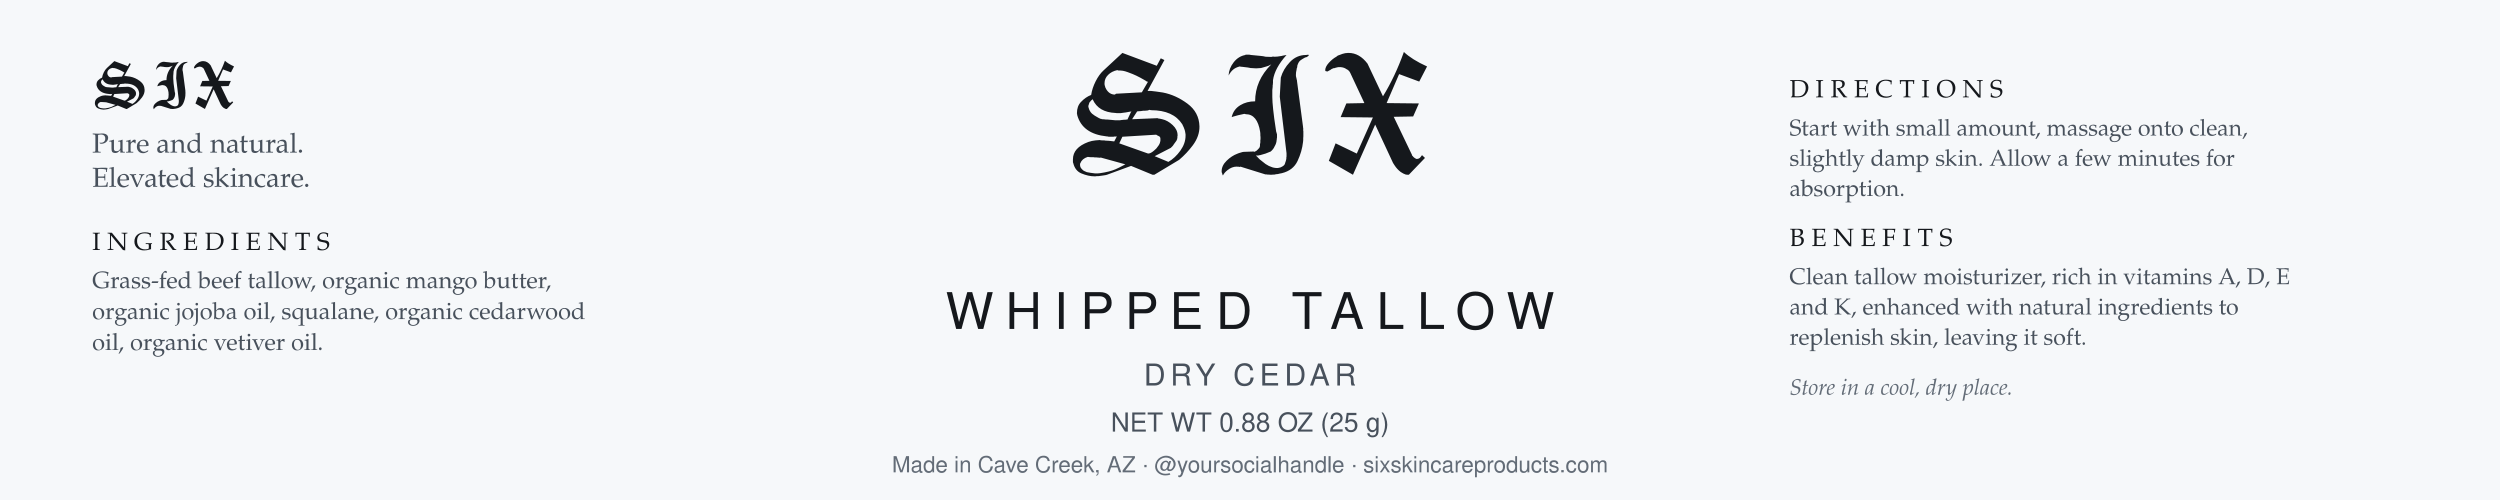
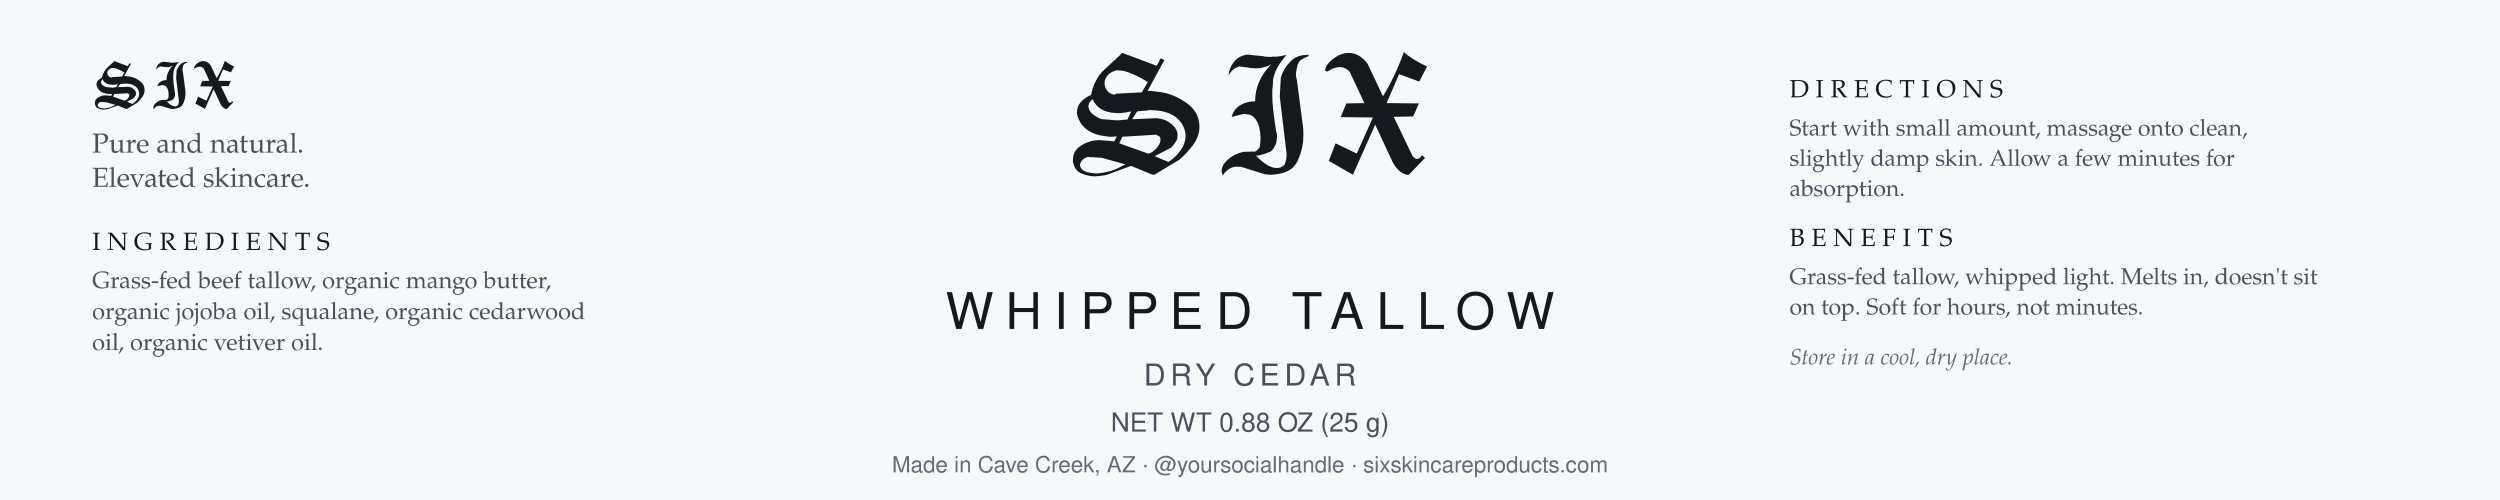
<svg xmlns="http://www.w3.org/2000/svg" width="190.0mm" height="38.0mm" viewBox="0 0 190.0 38.0">
  <rect x="0" y="0" width="190.0" height="38.0" fill="#f6f8fa" />
  <g transform="translate(81.000 3.400) scale(0.27155)">
    <path d="M15.84 2.29 25.46 5.89 26.58 3.8 27.6 4.28 22.89 12.93H23.86Q24.97 13.03 27.16 13.37Q30.75 14.05 34.03 16.47Q37.31 18.9 37.41 22.84Q37.46 25.56 35.56 28.13Q33.86 30.41 31.73 32.21L24.78 36.39H24.29L18.27 33.91L11.52 36.39Q11.23 36.49 10.55 36.58L9.48 36.73Q9.24 36.73 9.09 36.78H8.7Q8.41 36.78 8.36 36.83H8.02Q6.32 36.83 4.33 36Q2.63 35.27 2.1 33.18Q2.05 33.04 2 32.89V32.07Q2 28.81 6.32 27.21Q7.29 26.87 8.31 26.77L9.53 26.67Q9.67 26.77 10.31 26.77H10.74Q11.03 26.87 11.81 26.87Q12.01 26.92 12.39 26.92L13.56 27.06L14.34 25.56Q14.29 25.7 14.05 25.7H13.51Q13.46 25.75 13.37 25.75H12.25Q12.01 25.75 11.88 25.73Q11.76 25.7 11.62 25.65Q11.47 25.65 11.42 25.65Q4.67 24.93 3.21 19.73V19.63Q3.17 19.63 3.17 19.58V19.34Q3.12 19.34 3.12 19.29V19.15Q3.12 17.2 4.23 16.04Q5.55 14.63 7.1 14.05Q7.39 12.15 8.36 10.23Q9.33 8.31 10.55 7.2ZM6.13 31.39Q4.53 31.92 4.09 33.13Q3.99 33.23 3.99 33.43V33.72Q3.99 33.77 4.04 34.01Q4.04 34.06 4.06 34.13Q4.09 34.2 4.14 34.25Q4.14 34.3 4.14 34.35Q4.23 34.49 4.45 34.76Q4.67 35.03 4.87 35.17Q5.06 35.32 5.89 35.66Q6.23 35.71 6.95 35.85Q7.25 35.85 7.73 35.95Q7.97 35.95 8.12 36H9.04Q9.19 35.95 9.58 35.95Q12.25 35.56 13.85 34.88Q14.68 34.54 16.67 33.47L9.82 31.58Q9.67 31.63 9.43 31.63Q9.33 31.63 9.19 31.58Q9.04 31.58 8.99 31.58Q8.7 31.58 8.56 31.53H8.07Q8.02 31.53 7.78 31.48H7ZM23.37 18.22Q22.98 18.47 22.11 18.47H21.67Q20.94 18.61 20.41 18.61Q20.21 18.66 19.97 18.66L18.56 20.85L25.7 20.55Q25.9 20.7 26.33 20.7Q26.33 20.7 27.01 20.85Q28.52 21.19 29.9 22.47Q31.29 23.76 31.29 25.36V25.46Q31.24 25.51 31.24 25.61V25.99Q31.19 26.04 31.19 26.14V26.38Q31.19 26.43 31.14 26.48Q31.09 26.53 31.05 26.63Q31 26.72 31 26.82Q30.8 27.16 30.22 27.89Q30.17 27.99 30.05 28.16Q29.93 28.33 29.88 28.37Q29.83 28.42 29.39 28.86L24.88 31.19L28.71 32.79Q30.61 31.68 32.07 29.64Q33.52 27.6 33.52 25.46V25.07Q33.47 24.78 33.38 24.25Q33.38 24.1 33.28 23.86Q33.13 23.37 32.99 23.08Q32.94 22.93 32.79 22.67Q32.65 22.4 32.6 22.25Q30.07 18.32 23.86 18.32ZM25.36 25.17 15.84 25.75 14.97 27.6 22.79 30.37Q22.98 30.51 23.37 30.41Q23.61 30.37 23.95 30.17Q24.29 29.98 24.68 29.64Q24.78 29.54 25 29.35Q25.22 29.15 25.36 29.01Q26.14 28.08 26.33 27.5Q26.33 27.4 26.43 27.11Q26.43 27.06 26.48 26.87V26.24Q26.43 26.19 26.43 26.04V25.95Q26.38 25.95 26.36 25.87Q26.33 25.8 26.31 25.75Q26.29 25.7 25.9 25.51Q25.85 25.46 25.7 25.41Q25.56 25.36 25.53 25.34Q25.51 25.31 25.46 25.27H25.36ZM7.54 15.21Q7.44 15.36 7.15 15.55Q7.15 15.6 6.86 15.89Q6.86 15.89 6.76 16.01Q6.66 16.13 6.61 16.18Q6.37 16.91 6.37 16.94Q6.37 16.96 6.32 17.06V17.45Q6.32 17.49 6.37 17.54Q6.61 18.61 7.34 19.29Q7.88 19.78 9.24 20.51Q9.43 20.6 9.77 20.75Q9.87 20.75 9.92 20.75Q10.01 20.8 10.06 20.82Q10.11 20.85 10.31 20.85H10.65Q10.69 20.89 11.01 20.92Q11.33 20.94 11.71 20.94Q13.46 21.14 13.85 21.14H15.11Q15.31 21.14 15.79 21.04H15.89Q16.13 21.04 16.28 20.99H16.62Q16.81 20.99 16.96 20.94H17.25L18.37 18.56Q18.17 18.76 17.93 18.76H17.74Q17.69 18.81 17.54 18.81Q16.81 18.95 16.77 18.95Q16.28 19.05 15.99 19.05Q15.5 19.15 15.31 19.15H14.34Q14.09 19.15 13.95 19.1Q9.14 18.9 7.54 15.31ZM14.43 7.1Q12.83 7.44 11.84 8.44Q10.84 9.43 10.84 10.79Q10.84 11.08 10.86 11.23Q10.89 11.37 10.99 11.67Q10.99 11.71 11.08 12.01Q11.18 12.05 11.23 12.3Q12.15 13.95 13.75 13.95L14.05 13.71L21.28 13.32L22.98 10.4Q23.08 10.4 22.5 10.21Q22.5 10.16 22.4 10.09Q22.3 10.01 22.23 10.01Q22.16 10.01 22.01 9.87Q21.48 9.58 20.89 9.24L19.73 8.65Q18.85 8.22 17.35 7.68Q16.57 7.39 15.99 7.29Q15.41 7.2 14.63 7.2Z M50.27 2.78H51.34Q51.63 2.87 52.89 2.97L54.45 3.12Q54.74 3.12 55.23 3.21Q55.71 3.31 55.95 3.36Q56.49 3.41 57.51 3.41L57.99 3.31Q58.29 3.41 59.26 3.31Q59.69 3.21 60.52 3.12H60.57L60.62 3.07Q60.81 3.07 61.2 2.97Q61.39 2.97 61.78 2.87Q58.48 6.52 57.99 9.92V10.69Q57.95 10.84 57.95 10.99V11.18Q57.9 11.23 57.9 11.37V11.76Q57.8 12.44 57.8 12.69V14.63Q57.8 15.89 58.04 18.13Q58.24 20.17 58.87 24.25L59.11 25.07V25.99Q59.06 26.04 59.06 26.24V26.43Q59.01 26.58 59.01 26.67Q58.97 27.6 58.43 28.47Q58.14 29.2 57.36 29.88Q56.73 30.17 55.91 30.46Q55.66 30.51 55.15 30.68Q54.64 30.85 54.4 30.9Q54.35 30.9 54.25 30.9Q54.16 30.95 54.06 30.97Q53.96 31 53.77 31H53.19L53.43 31.24Q53.57 31.29 53.72 31.53L54.3 32.11Q55.57 33.13 55.91 33.38Q56.83 34.01 57.8 34.3Q58.29 34.45 58.38 34.45Q58.48 34.45 58.58 34.45Q58.67 34.49 58.72 34.49H59.4Q59.45 34.49 59.84 34.4Q59.89 34.4 60.18 34.3Q60.23 34.25 60.35 34.2Q60.47 34.15 60.52 34.13Q60.57 34.11 60.67 34.03Q60.76 33.96 60.81 33.94Q60.86 33.91 60.98 33.81Q61.1 33.72 61.13 33.67Q61.15 33.62 61.22 33.52Q61.3 33.43 61.3 33.4Q61.3 33.38 61.44 32.94L61.59 32.5Q61.59 32.36 61.69 32.07Q61.69 31.97 61.73 31.82V31.53Q61.73 31.39 61.78 31.24V30.37L59.89 14.53L60.18 9.19Q60.86 6.81 62.73 4.84Q64.6 2.87 67.22 2.87L67.9 2.78L68 3.07Q67.9 3.12 67.81 3.19Q67.71 3.26 67.64 3.31Q67.56 3.36 67.47 3.43Q67.37 3.51 67.25 3.51Q67.13 3.51 67.03 3.55Q66.93 3.6 66.83 3.65Q66.11 4.04 65.64 4.4Q65.18 4.77 64.89 5.59Q64.89 5.64 64.84 5.72Q64.79 5.79 64.79 5.93V6.08Q64.79 6.18 64.75 6.35Q64.7 6.52 64.6 6.76V6.95Q64.55 7.2 64.45 7.68Q64.41 7.93 64.41 8.31V8.75Q64.41 8.9 64.5 9.19Q64.5 9.24 64.55 9.29V9.38Q64.55 9.43 64.58 9.5Q64.6 9.58 64.65 9.82Q64.65 9.87 64.7 9.97V10.11L66.4 22.98Q66.4 23.27 66.45 23.32V24.05Q66.45 24.1 66.49 24.2V25.61Q66.45 25.8 66.45 26.14V26.67Q66.4 26.87 66.4 27.21Q66.11 29.88 64.87 32.53Q63.63 35.17 60.47 35.95Q60.33 35.95 59.94 36.05L59.35 36.19Q59.16 36.19 58.84 36.24Q58.53 36.29 58.38 36.34H57.99Q57.7 36.34 57.65 36.39H57.12Q57.07 36.34 56.93 36.34H56.49Q56.34 36.29 56.15 36.29H55.86L48.86 34.11L48.77 34.2H48.62Q48.57 34.2 48.47 34.15H48.09Q48.04 34.15 47.94 34.11H47.84Q46.48 34.11 45.22 35.13Q44.35 35.81 43.96 36.63V36.53Q43.91 36.49 43.86 36.39Q43.81 36.29 43.81 36.19V36.15Q43.76 35.95 43.69 35.83Q43.62 35.71 43.62 35.42Q43.62 33.81 45.03 32.45Q46.43 31.09 47.99 30.51Q48.13 30.41 48.47 30.32Q48.57 30.32 48.89 30.2Q49.2 30.07 49.45 30.03Q49.69 29.98 49.83 29.98L52.65 29.88Q52.65 29.98 52.75 29.98Q52.8 29.98 52.85 29.93Q52.89 29.88 53.19 29.78Q53.23 29.73 53.33 29.69Q53.43 29.64 53.5 29.56Q53.57 29.49 53.84 29.22Q54.11 28.96 54.18 28.84Q54.25 28.71 54.35 28.37V27.89Q54.35 27.74 54.45 27.35V26.67Q54.45 26.58 54.5 26.48V25.85Q54.45 25.7 54.45 25.36V24.88Q54.4 24.73 54.4 24.39Q53.62 19.44 50.37 19.44L49.98 19.34Q49.4 19.49 48.23 19.73Q47.94 19.83 47.36 19.97Q47.21 20.02 46.92 20.09Q46.63 20.17 46.43 20.26Q46.92 18.08 48.86 16.91Q50.61 15.84 52.99 15.84Q52.99 10.01 57.51 5.5Q57.41 5.55 57.17 5.67Q56.93 5.79 56.73 5.89Q56.54 5.98 56.1 6.1Q55.66 6.23 54.64 6.52Q53.77 6.61 53.28 6.61Q52.8 6.61 51.73 6.52Q51.49 6.47 50.95 6.37Q50.42 6.27 50.13 6.27Q49.83 6.27 49.35 6.18Q49.06 6.18 48.67 6.08Q47.55 6.37 46.85 6.95Q46.14 7.54 45.56 8.61Q45.66 6.61 46.99 4.91Q48.33 3.21 50.27 2.87Z M94.6 2Q96.83 4.14 101.11 6.08L98.92 10.31L93.29 8.22L89.79 16.33L98.83 16.43L97.22 20.07L91.78 20.17L96.88 30.8Q96.88 30.95 96.93 30.95V31Q96.93 31.09 97.03 31.09Q97.22 31.43 97.81 31.82Q97.85 31.82 97.9 31.82Q97.9 31.87 97.98 31.9Q98.05 31.92 98.19 31.97H98.39L98.44 31.92H98.63L98.68 31.87H98.73Q98.83 31.82 98.9 31.77Q98.97 31.73 99.02 31.73L99.26 31.48L99.7 30.9L100.53 31.68L96.01 36.39H95.47Q95.43 36.34 95.33 36.34H95.18Q95.13 36.29 95.04 36.29Q94.55 36.15 93.73 35.61Q92.71 34.83 92.03 33.77Q91.88 33.52 91.59 33.09L86.59 22.35L80.37 36.39L73.62 32.5L75.51 27.6L81.44 30.46L85.95 20.36L76.92 20.26L78.52 16.43L83.57 16.33L79.64 7.93Q79.3 7.15 78.52 6.81Q77.94 6.37 76.97 6.27H76.29Q76.14 6.32 76 6.32L75.41 6.47Q75.37 6.47 75.29 6.52Q75.22 6.57 75.07 6.57H74.88Q74.83 6.61 74.73 6.66Q74.64 6.71 74.59 6.71Q74.54 6.71 74.47 6.76Q74.39 6.81 74.35 6.83Q74.3 6.86 74.2 6.93Q74.1 7 74.01 7.08Q73.91 7.15 73.86 7.15Q73.81 7.15 73.74 7.2Q73.67 7.25 73.62 7.27Q73.57 7.29 73.45 7.37Q73.33 7.44 73.23 7.49L72.74 7.39L72.6 7.2Q72.6 6.18 73.62 5.06Q74.64 3.94 75.71 3.36Q75.9 3.17 76.12 3.04Q76.34 2.92 76.97 2.73Q77.11 2.68 77.36 2.58Q77.45 2.58 77.53 2.53Q77.6 2.49 77.7 2.49Q77.79 2.49 78.09 2.39Q78.23 2.39 78.38 2.34H78.62Q78.77 2.34 78.91 2.29H79.15Q82.17 2.29 84.45 5.3L88.77 14.43Q92.17 8.9 94.6 2.1Z" fill="#15181c" />
  </g>
  <text x="95.00" y="25.00" font-family="Helvetica, Arial, sans-serif" font-size="3.85" fill="#15181c" text-anchor="middle" letter-spacing="0.950">WHIPPED TALLOW</text>
  <text x="95.00" y="29.30" font-family="Helvetica, Arial, sans-serif" font-size="2.30" fill="#48515c" text-anchor="middle" letter-spacing="0.350">DRY CEDAR</text>
  <text x="95.00" y="32.80" font-family="Helvetica, Arial, sans-serif" font-size="2.00" fill="#48515c" text-anchor="middle">NET WT 0.88 OZ (25 g)</text>
  <text x="95.00" y="35.90" font-family="Helvetica, Arial, sans-serif" font-size="1.70" fill="#636c77" text-anchor="middle">Made in Cave Creek, AZ   ·   @yoursocialhandle   ·   sixskincareproducts.com</text>
  <g transform="translate(7.000 4.400) scale(0.10668)">
    <path d="M15.84 2.29 25.46 5.89 26.58 3.8 27.6 4.28 22.89 12.93H23.86Q24.97 13.03 27.16 13.37Q30.75 14.05 34.03 16.47Q37.31 18.9 37.41 22.84Q37.46 25.56 35.56 28.13Q33.86 30.41 31.73 32.21L24.78 36.39H24.29L18.27 33.91L11.52 36.39Q11.23 36.49 10.55 36.58L9.48 36.73Q9.24 36.73 9.09 36.78H8.7Q8.41 36.78 8.36 36.83H8.02Q6.32 36.83 4.33 36Q2.63 35.27 2.1 33.18Q2.05 33.04 2 32.89V32.07Q2 28.81 6.32 27.21Q7.29 26.87 8.31 26.77L9.53 26.67Q9.67 26.77 10.31 26.77H10.74Q11.03 26.87 11.81 26.87Q12.01 26.92 12.39 26.92L13.56 27.06L14.34 25.56Q14.29 25.7 14.05 25.7H13.51Q13.46 25.75 13.37 25.75H12.25Q12.01 25.75 11.88 25.73Q11.76 25.7 11.62 25.65Q11.47 25.65 11.42 25.65Q4.67 24.93 3.21 19.73V19.63Q3.17 19.63 3.17 19.58V19.34Q3.12 19.34 3.12 19.29V19.15Q3.12 17.2 4.23 16.04Q5.55 14.63 7.1 14.05Q7.39 12.15 8.36 10.23Q9.33 8.31 10.55 7.2ZM6.13 31.39Q4.53 31.92 4.09 33.13Q3.99 33.23 3.99 33.43V33.72Q3.99 33.77 4.04 34.01Q4.04 34.06 4.06 34.13Q4.09 34.2 4.14 34.25Q4.14 34.3 4.14 34.35Q4.23 34.49 4.45 34.76Q4.67 35.03 4.87 35.17Q5.06 35.32 5.89 35.66Q6.23 35.71 6.95 35.85Q7.25 35.85 7.73 35.95Q7.97 35.95 8.12 36H9.04Q9.19 35.95 9.58 35.95Q12.25 35.56 13.85 34.88Q14.68 34.54 16.67 33.47L9.82 31.58Q9.67 31.63 9.43 31.63Q9.33 31.63 9.19 31.58Q9.04 31.58 8.99 31.58Q8.7 31.58 8.56 31.53H8.07Q8.02 31.53 7.78 31.48H7ZM23.37 18.22Q22.98 18.47 22.11 18.47H21.67Q20.94 18.61 20.41 18.61Q20.21 18.66 19.97 18.66L18.56 20.85L25.7 20.55Q25.9 20.7 26.33 20.7Q26.33 20.7 27.01 20.85Q28.52 21.19 29.9 22.47Q31.29 23.76 31.29 25.36V25.46Q31.24 25.51 31.24 25.61V25.99Q31.19 26.04 31.19 26.14V26.38Q31.19 26.43 31.14 26.48Q31.09 26.53 31.05 26.63Q31 26.72 31 26.82Q30.8 27.16 30.22 27.89Q30.17 27.99 30.05 28.16Q29.93 28.33 29.88 28.37Q29.83 28.42 29.39 28.86L24.88 31.19L28.71 32.79Q30.61 31.68 32.07 29.64Q33.52 27.6 33.52 25.46V25.07Q33.47 24.78 33.38 24.25Q33.38 24.1 33.28 23.86Q33.13 23.37 32.99 23.08Q32.94 22.93 32.79 22.67Q32.65 22.4 32.6 22.25Q30.07 18.32 23.86 18.32ZM25.36 25.17 15.84 25.75 14.97 27.6 22.79 30.37Q22.98 30.51 23.37 30.41Q23.61 30.37 23.95 30.17Q24.29 29.98 24.68 29.64Q24.78 29.54 25 29.35Q25.22 29.15 25.36 29.01Q26.14 28.08 26.33 27.5Q26.33 27.4 26.43 27.11Q26.43 27.06 26.48 26.87V26.24Q26.43 26.19 26.43 26.04V25.95Q26.38 25.95 26.36 25.87Q26.33 25.8 26.31 25.75Q26.29 25.7 25.9 25.51Q25.85 25.46 25.7 25.41Q25.56 25.36 25.53 25.34Q25.51 25.31 25.46 25.27H25.36ZM7.54 15.21Q7.44 15.36 7.15 15.55Q7.15 15.6 6.86 15.89Q6.86 15.89 6.76 16.01Q6.66 16.13 6.61 16.18Q6.37 16.91 6.37 16.94Q6.37 16.96 6.32 17.06V17.45Q6.32 17.49 6.37 17.54Q6.61 18.61 7.34 19.29Q7.88 19.78 9.24 20.51Q9.43 20.6 9.77 20.75Q9.87 20.75 9.92 20.75Q10.01 20.8 10.06 20.82Q10.11 20.85 10.31 20.85H10.65Q10.69 20.89 11.01 20.92Q11.33 20.94 11.71 20.94Q13.46 21.14 13.85 21.14H15.11Q15.31 21.14 15.79 21.04H15.89Q16.13 21.04 16.28 20.99H16.62Q16.81 20.99 16.96 20.94H17.25L18.37 18.56Q18.17 18.76 17.93 18.76H17.74Q17.69 18.81 17.54 18.81Q16.81 18.95 16.77 18.95Q16.28 19.05 15.99 19.05Q15.5 19.15 15.31 19.15H14.34Q14.09 19.15 13.95 19.1Q9.14 18.9 7.54 15.31ZM14.43 7.1Q12.83 7.44 11.84 8.44Q10.84 9.43 10.84 10.79Q10.84 11.08 10.86 11.23Q10.89 11.37 10.99 11.67Q10.99 11.71 11.08 12.01Q11.18 12.05 11.23 12.3Q12.15 13.95 13.75 13.95L14.05 13.71L21.28 13.32L22.98 10.4Q23.08 10.4 22.5 10.21Q22.5 10.16 22.4 10.09Q22.3 10.01 22.23 10.01Q22.16 10.01 22.01 9.87Q21.48 9.58 20.89 9.24L19.73 8.65Q18.85 8.22 17.35 7.68Q16.57 7.39 15.99 7.29Q15.41 7.2 14.63 7.2Z M50.27 2.78H51.34Q51.63 2.87 52.89 2.97L54.45 3.12Q54.74 3.12 55.23 3.21Q55.71 3.31 55.95 3.36Q56.49 3.41 57.51 3.41L57.99 3.31Q58.29 3.41 59.26 3.31Q59.69 3.21 60.52 3.12H60.57L60.62 3.07Q60.81 3.07 61.2 2.97Q61.39 2.97 61.78 2.87Q58.48 6.52 57.99 9.92V10.69Q57.95 10.84 57.95 10.99V11.18Q57.9 11.23 57.9 11.37V11.76Q57.8 12.44 57.8 12.69V14.63Q57.8 15.89 58.04 18.13Q58.24 20.17 58.87 24.25L59.11 25.07V25.99Q59.06 26.04 59.06 26.24V26.43Q59.01 26.58 59.01 26.67Q58.97 27.6 58.43 28.47Q58.14 29.2 57.36 29.88Q56.73 30.17 55.91 30.46Q55.66 30.51 55.15 30.68Q54.64 30.85 54.4 30.9Q54.35 30.9 54.25 30.9Q54.16 30.95 54.06 30.97Q53.96 31 53.77 31H53.19L53.43 31.24Q53.57 31.29 53.72 31.53L54.3 32.11Q55.57 33.13 55.91 33.38Q56.83 34.01 57.8 34.3Q58.29 34.45 58.38 34.45Q58.48 34.45 58.58 34.45Q58.67 34.49 58.72 34.49H59.4Q59.45 34.49 59.84 34.4Q59.89 34.4 60.18 34.3Q60.23 34.25 60.35 34.2Q60.47 34.15 60.52 34.13Q60.57 34.11 60.67 34.03Q60.76 33.96 60.81 33.94Q60.86 33.91 60.98 33.81Q61.1 33.72 61.13 33.67Q61.15 33.62 61.22 33.52Q61.3 33.43 61.3 33.4Q61.3 33.38 61.44 32.94L61.59 32.5Q61.59 32.36 61.69 32.07Q61.69 31.97 61.73 31.82V31.53Q61.73 31.39 61.78 31.24V30.37L59.89 14.53L60.18 9.19Q60.86 6.81 62.73 4.84Q64.6 2.87 67.22 2.87L67.9 2.78L68 3.07Q67.9 3.12 67.81 3.19Q67.71 3.26 67.64 3.31Q67.56 3.36 67.47 3.43Q67.37 3.51 67.25 3.51Q67.13 3.51 67.03 3.55Q66.93 3.6 66.83 3.65Q66.11 4.04 65.64 4.4Q65.18 4.77 64.89 5.59Q64.89 5.64 64.84 5.72Q64.79 5.79 64.79 5.93V6.08Q64.79 6.18 64.75 6.35Q64.7 6.52 64.6 6.76V6.95Q64.55 7.2 64.45 7.68Q64.41 7.93 64.41 8.31V8.75Q64.41 8.9 64.5 9.19Q64.5 9.24 64.55 9.29V9.38Q64.55 9.43 64.58 9.5Q64.6 9.58 64.65 9.82Q64.65 9.87 64.7 9.97V10.11L66.4 22.98Q66.4 23.27 66.45 23.32V24.05Q66.45 24.1 66.49 24.2V25.61Q66.45 25.8 66.45 26.14V26.67Q66.4 26.87 66.4 27.21Q66.11 29.88 64.87 32.53Q63.63 35.17 60.47 35.95Q60.33 35.95 59.94 36.05L59.35 36.19Q59.16 36.19 58.84 36.24Q58.53 36.29 58.38 36.34H57.99Q57.7 36.34 57.65 36.39H57.12Q57.07 36.34 56.93 36.34H56.49Q56.34 36.29 56.15 36.29H55.86L48.86 34.11L48.77 34.2H48.62Q48.57 34.2 48.47 34.15H48.09Q48.04 34.15 47.94 34.11H47.84Q46.48 34.11 45.22 35.13Q44.35 35.81 43.96 36.63V36.53Q43.91 36.49 43.86 36.39Q43.81 36.29 43.81 36.19V36.15Q43.76 35.95 43.69 35.83Q43.62 35.71 43.62 35.42Q43.62 33.81 45.03 32.45Q46.43 31.09 47.99 30.51Q48.13 30.41 48.47 30.32Q48.57 30.32 48.89 30.2Q49.2 30.07 49.45 30.03Q49.69 29.98 49.83 29.98L52.65 29.88Q52.65 29.98 52.75 29.98Q52.8 29.98 52.85 29.93Q52.89 29.88 53.19 29.78Q53.23 29.73 53.33 29.69Q53.43 29.64 53.5 29.56Q53.57 29.49 53.84 29.22Q54.11 28.96 54.18 28.84Q54.25 28.71 54.35 28.37V27.89Q54.35 27.74 54.45 27.35V26.67Q54.45 26.58 54.5 26.48V25.85Q54.45 25.7 54.45 25.36V24.88Q54.4 24.73 54.4 24.39Q53.62 19.44 50.37 19.44L49.98 19.34Q49.4 19.49 48.23 19.73Q47.94 19.83 47.36 19.97Q47.21 20.02 46.92 20.09Q46.63 20.17 46.43 20.26Q46.92 18.08 48.86 16.91Q50.61 15.84 52.99 15.84Q52.99 10.01 57.51 5.5Q57.41 5.55 57.17 5.67Q56.93 5.79 56.73 5.89Q56.54 5.98 56.1 6.1Q55.66 6.23 54.64 6.52Q53.77 6.61 53.28 6.61Q52.8 6.61 51.73 6.52Q51.49 6.47 50.95 6.37Q50.42 6.27 50.13 6.27Q49.83 6.27 49.35 6.18Q49.06 6.18 48.67 6.08Q47.55 6.37 46.85 6.95Q46.14 7.54 45.56 8.61Q45.66 6.61 46.99 4.91Q48.33 3.21 50.27 2.87Z M94.6 2Q96.83 4.14 101.11 6.08L98.92 10.31L93.29 8.22L89.79 16.33L98.83 16.43L97.22 20.07L91.78 20.17L96.88 30.8Q96.88 30.95 96.93 30.95V31Q96.93 31.09 97.03 31.09Q97.22 31.43 97.81 31.82Q97.85 31.82 97.9 31.82Q97.9 31.87 97.98 31.9Q98.05 31.92 98.19 31.97H98.39L98.44 31.92H98.63L98.68 31.87H98.73Q98.83 31.82 98.9 31.77Q98.97 31.73 99.02 31.73L99.26 31.48L99.7 30.9L100.53 31.68L96.01 36.39H95.47Q95.43 36.34 95.33 36.34H95.18Q95.13 36.29 95.04 36.29Q94.55 36.15 93.73 35.61Q92.71 34.83 92.03 33.77Q91.88 33.52 91.59 33.09L86.59 22.35L80.37 36.39L73.62 32.5L75.51 27.6L81.44 30.46L85.95 20.36L76.92 20.26L78.52 16.43L83.57 16.33L79.64 7.93Q79.3 7.15 78.52 6.81Q77.94 6.37 76.97 6.27H76.29Q76.14 6.32 76 6.32L75.41 6.47Q75.37 6.47 75.29 6.52Q75.22 6.57 75.07 6.57H74.88Q74.83 6.61 74.73 6.66Q74.64 6.71 74.59 6.71Q74.54 6.71 74.47 6.76Q74.39 6.81 74.35 6.83Q74.3 6.86 74.2 6.93Q74.1 7 74.01 7.08Q73.91 7.15 73.86 7.15Q73.81 7.15 73.74 7.2Q73.67 7.25 73.62 7.27Q73.57 7.29 73.45 7.37Q73.33 7.44 73.23 7.49L72.74 7.39L72.6 7.2Q72.6 6.18 73.62 5.06Q74.64 3.94 75.71 3.36Q75.9 3.17 76.12 3.04Q76.34 2.92 76.97 2.73Q77.11 2.68 77.36 2.58Q77.45 2.58 77.53 2.53Q77.6 2.49 77.7 2.49Q77.79 2.49 78.09 2.39Q78.23 2.39 78.38 2.34H78.62Q78.77 2.34 78.91 2.29H79.15Q82.17 2.29 84.45 5.3L88.77 14.43Q92.17 8.9 94.6 2.1Z" fill="#15181c" />
  </g>
  <text x="7.00" y="11.60" font-family="Palatino, Georgia, serif" font-size="2.10" fill="#48515c">Pure and natural.</text>
  <text x="7.00" y="14.20" font-family="Palatino, Georgia, serif" font-size="2.10" fill="#48515c">Elevated skincare.</text>
  <text x="7.00" y="19.00" font-family="Palatino, Georgia, serif" font-size="1.90" fill="#15181c" letter-spacing="0.500">INGREDIENTS</text>
  <text x="7.00" y="21.90" font-family="Palatino, Georgia, serif" font-size="1.80" fill="#48515c">Grass-fed beef tallow, organic mango butter,</text>
  <text x="7.00" y="24.25" font-family="Palatino, Georgia, serif" font-size="1.80" fill="#48515c">organic jojoba oil, squalane, organic cedarwood</text>
  <text x="7.00" y="26.60" font-family="Palatino, Georgia, serif" font-size="1.80" fill="#48515c">oil, organic vetiver oil.</text>
  <text x="136.00" y="7.40" font-family="Palatino, Georgia, serif" font-size="1.90" fill="#15181c" letter-spacing="0.500">DIRECTIONS</text>
  <text x="136.00" y="10.30" font-family="Palatino, Georgia, serif" font-size="1.75" fill="#48515c">Start with small amount, massage onto clean,</text>
  <text x="136.00" y="12.60" font-family="Palatino, Georgia, serif" font-size="1.75" fill="#48515c">slightly damp skin. Allow a few minutes for</text>
  <text x="136.00" y="14.90" font-family="Palatino, Georgia, serif" font-size="1.75" fill="#48515c">absorption.</text>
  <text x="136.00" y="18.70" font-family="Palatino, Georgia, serif" font-size="1.90" fill="#15181c" letter-spacing="0.500">BENEFITS</text>
-   <text x="136.00" y="21.60" font-family="Palatino, Georgia, serif" font-size="1.75" fill="#48515c">Clean tallow moisturizer, rich in vitamins A, D, E</text>
-   <text x="136.00" y="23.90" font-family="Palatino, Georgia, serif" font-size="1.75" fill="#48515c">and K, enhanced with natural ingredients to</text>
-   <text x="136.00" y="26.20" font-family="Palatino, Georgia, serif" font-size="1.75" fill="#48515c">replenish skin, leaving it soft.</text>
-   <text x="136.00" y="30.00" font-family="Palatino, Georgia, serif" font-size="1.70" fill="#636c77" font-style="italic">Store in a cool, dry place.</text>
+   <text x="136.00" y="21.60" font-family="Palatino, Georgia, serif" font-size="1.75" fill="#48515c">Grass-fed tallow, whipped light. Melts in, doesn't sit</text>
+   <text x="136.00" y="23.90" font-family="Palatino, Georgia, serif" font-size="1.75" fill="#48515c">on top. Soft for hours, not minutes.</text>
+   <text x="136.00" y="27.70" font-family="Palatino, Georgia, serif" font-size="1.70" fill="#636c77" font-style="italic">Store in a cool, dry place.</text>
</svg>
